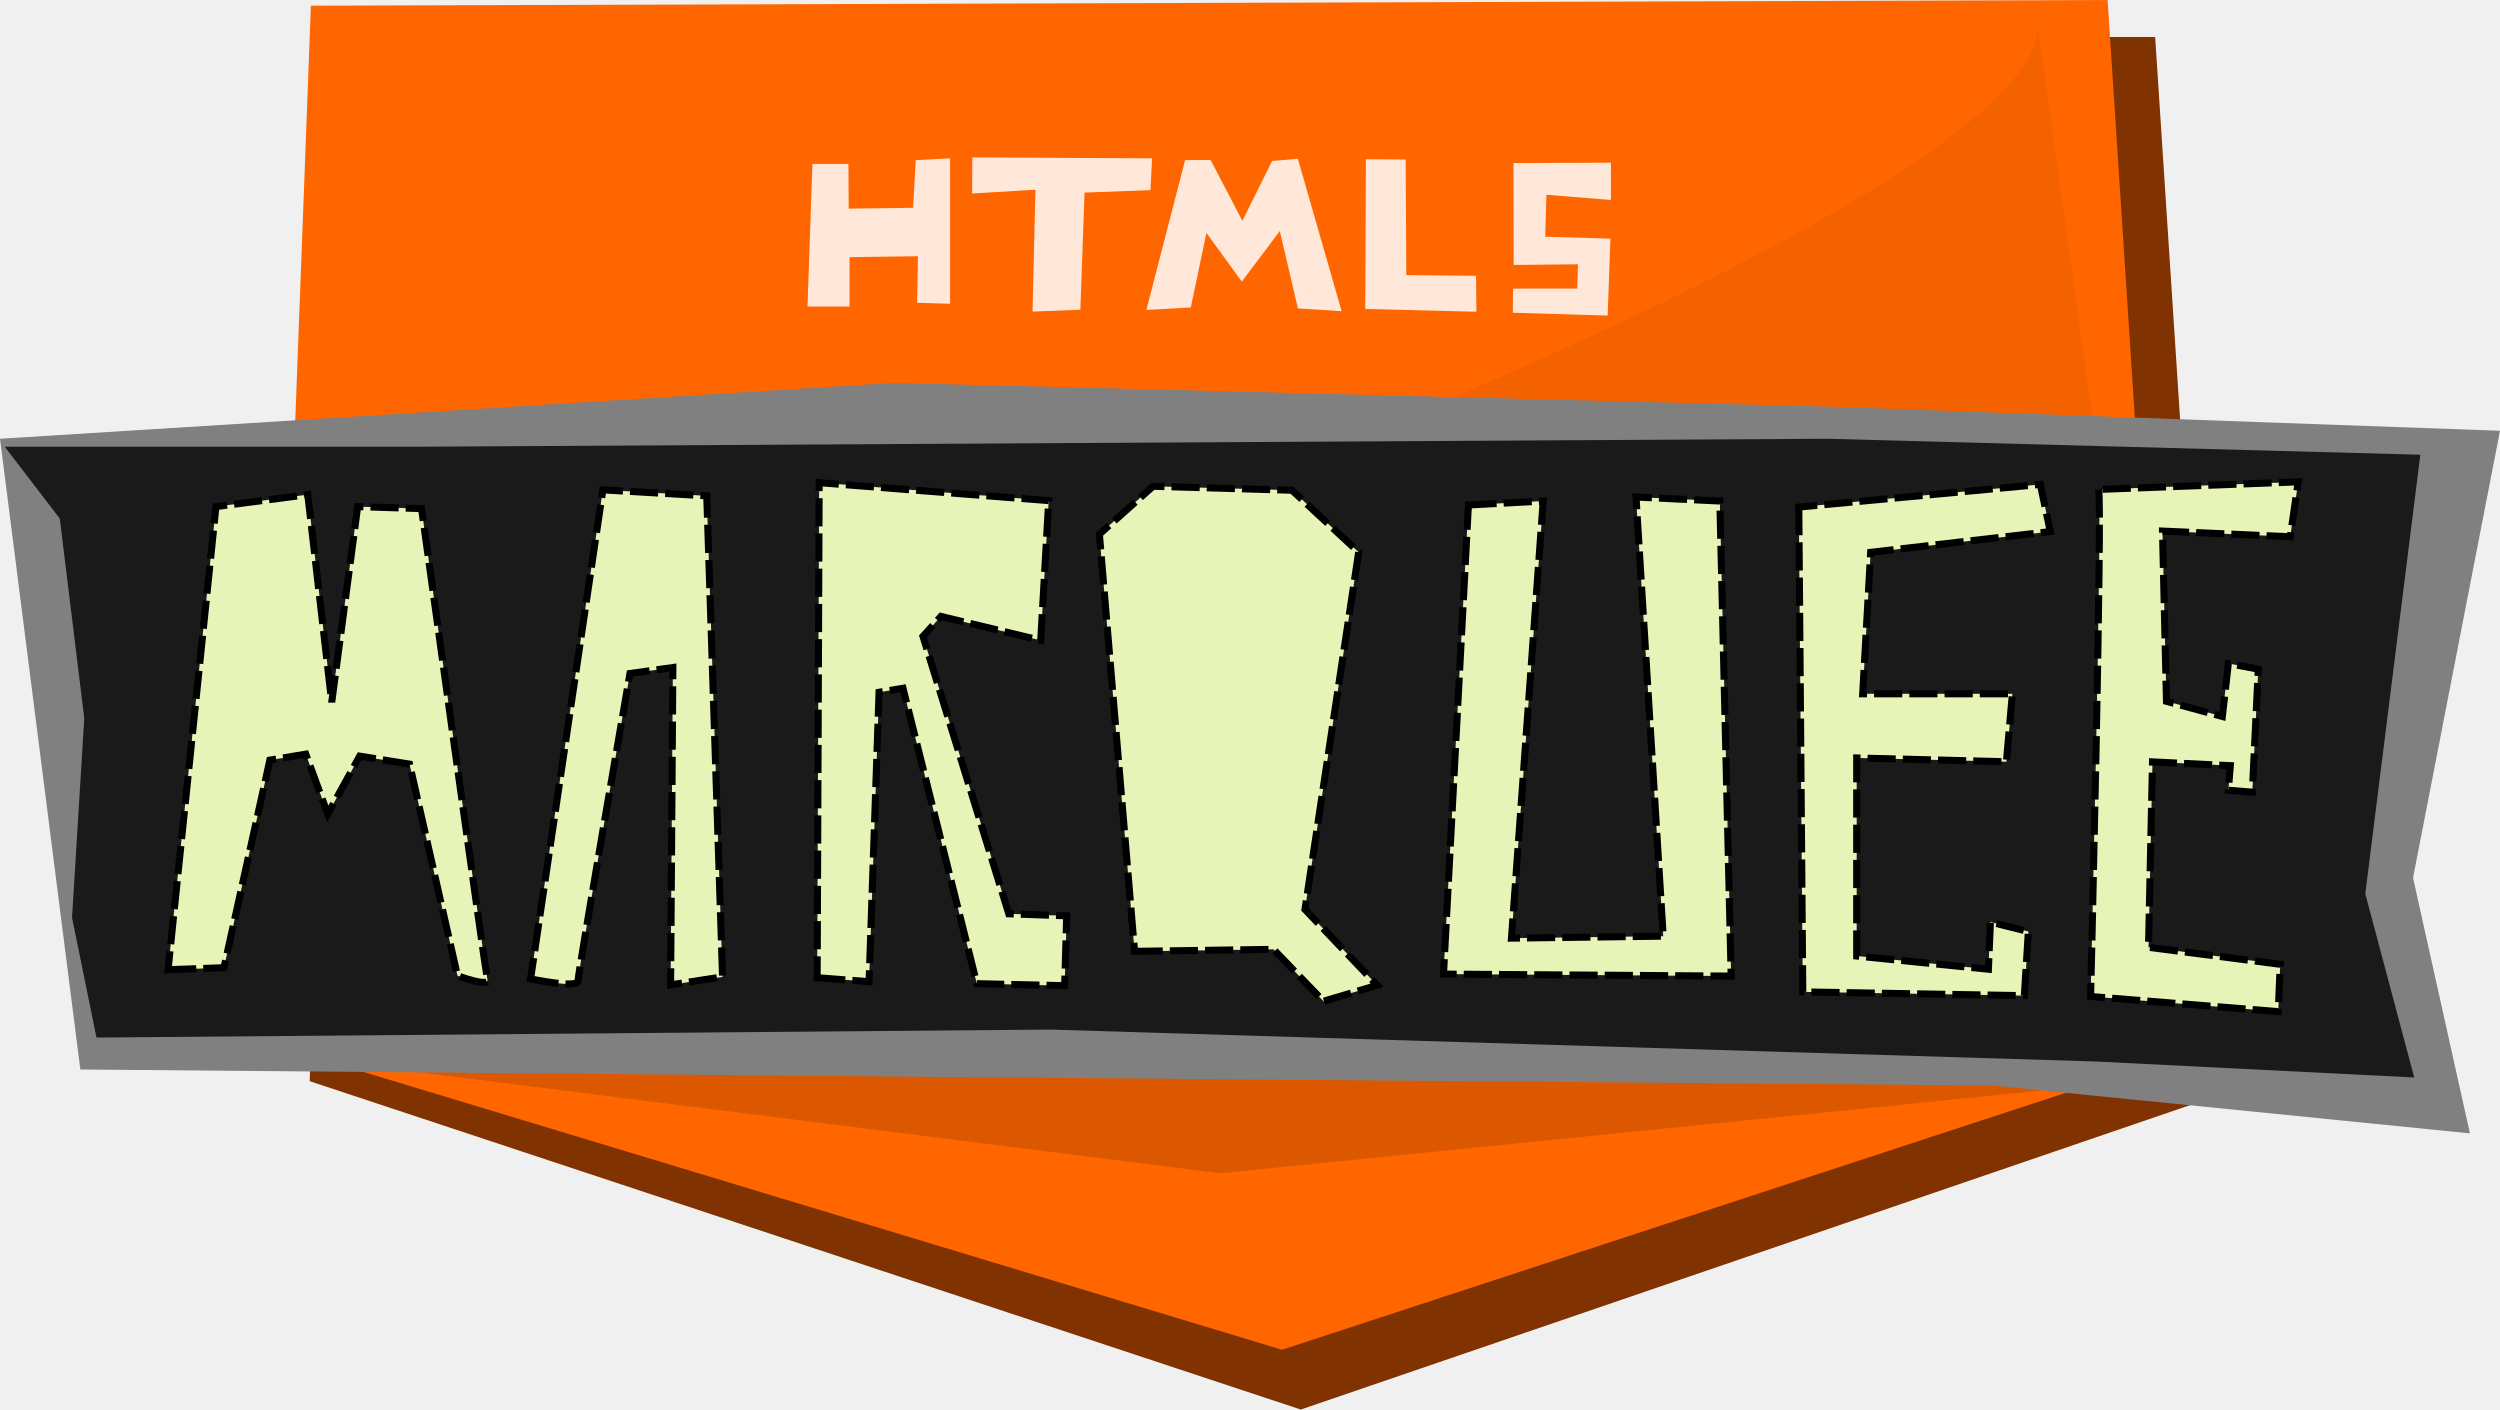
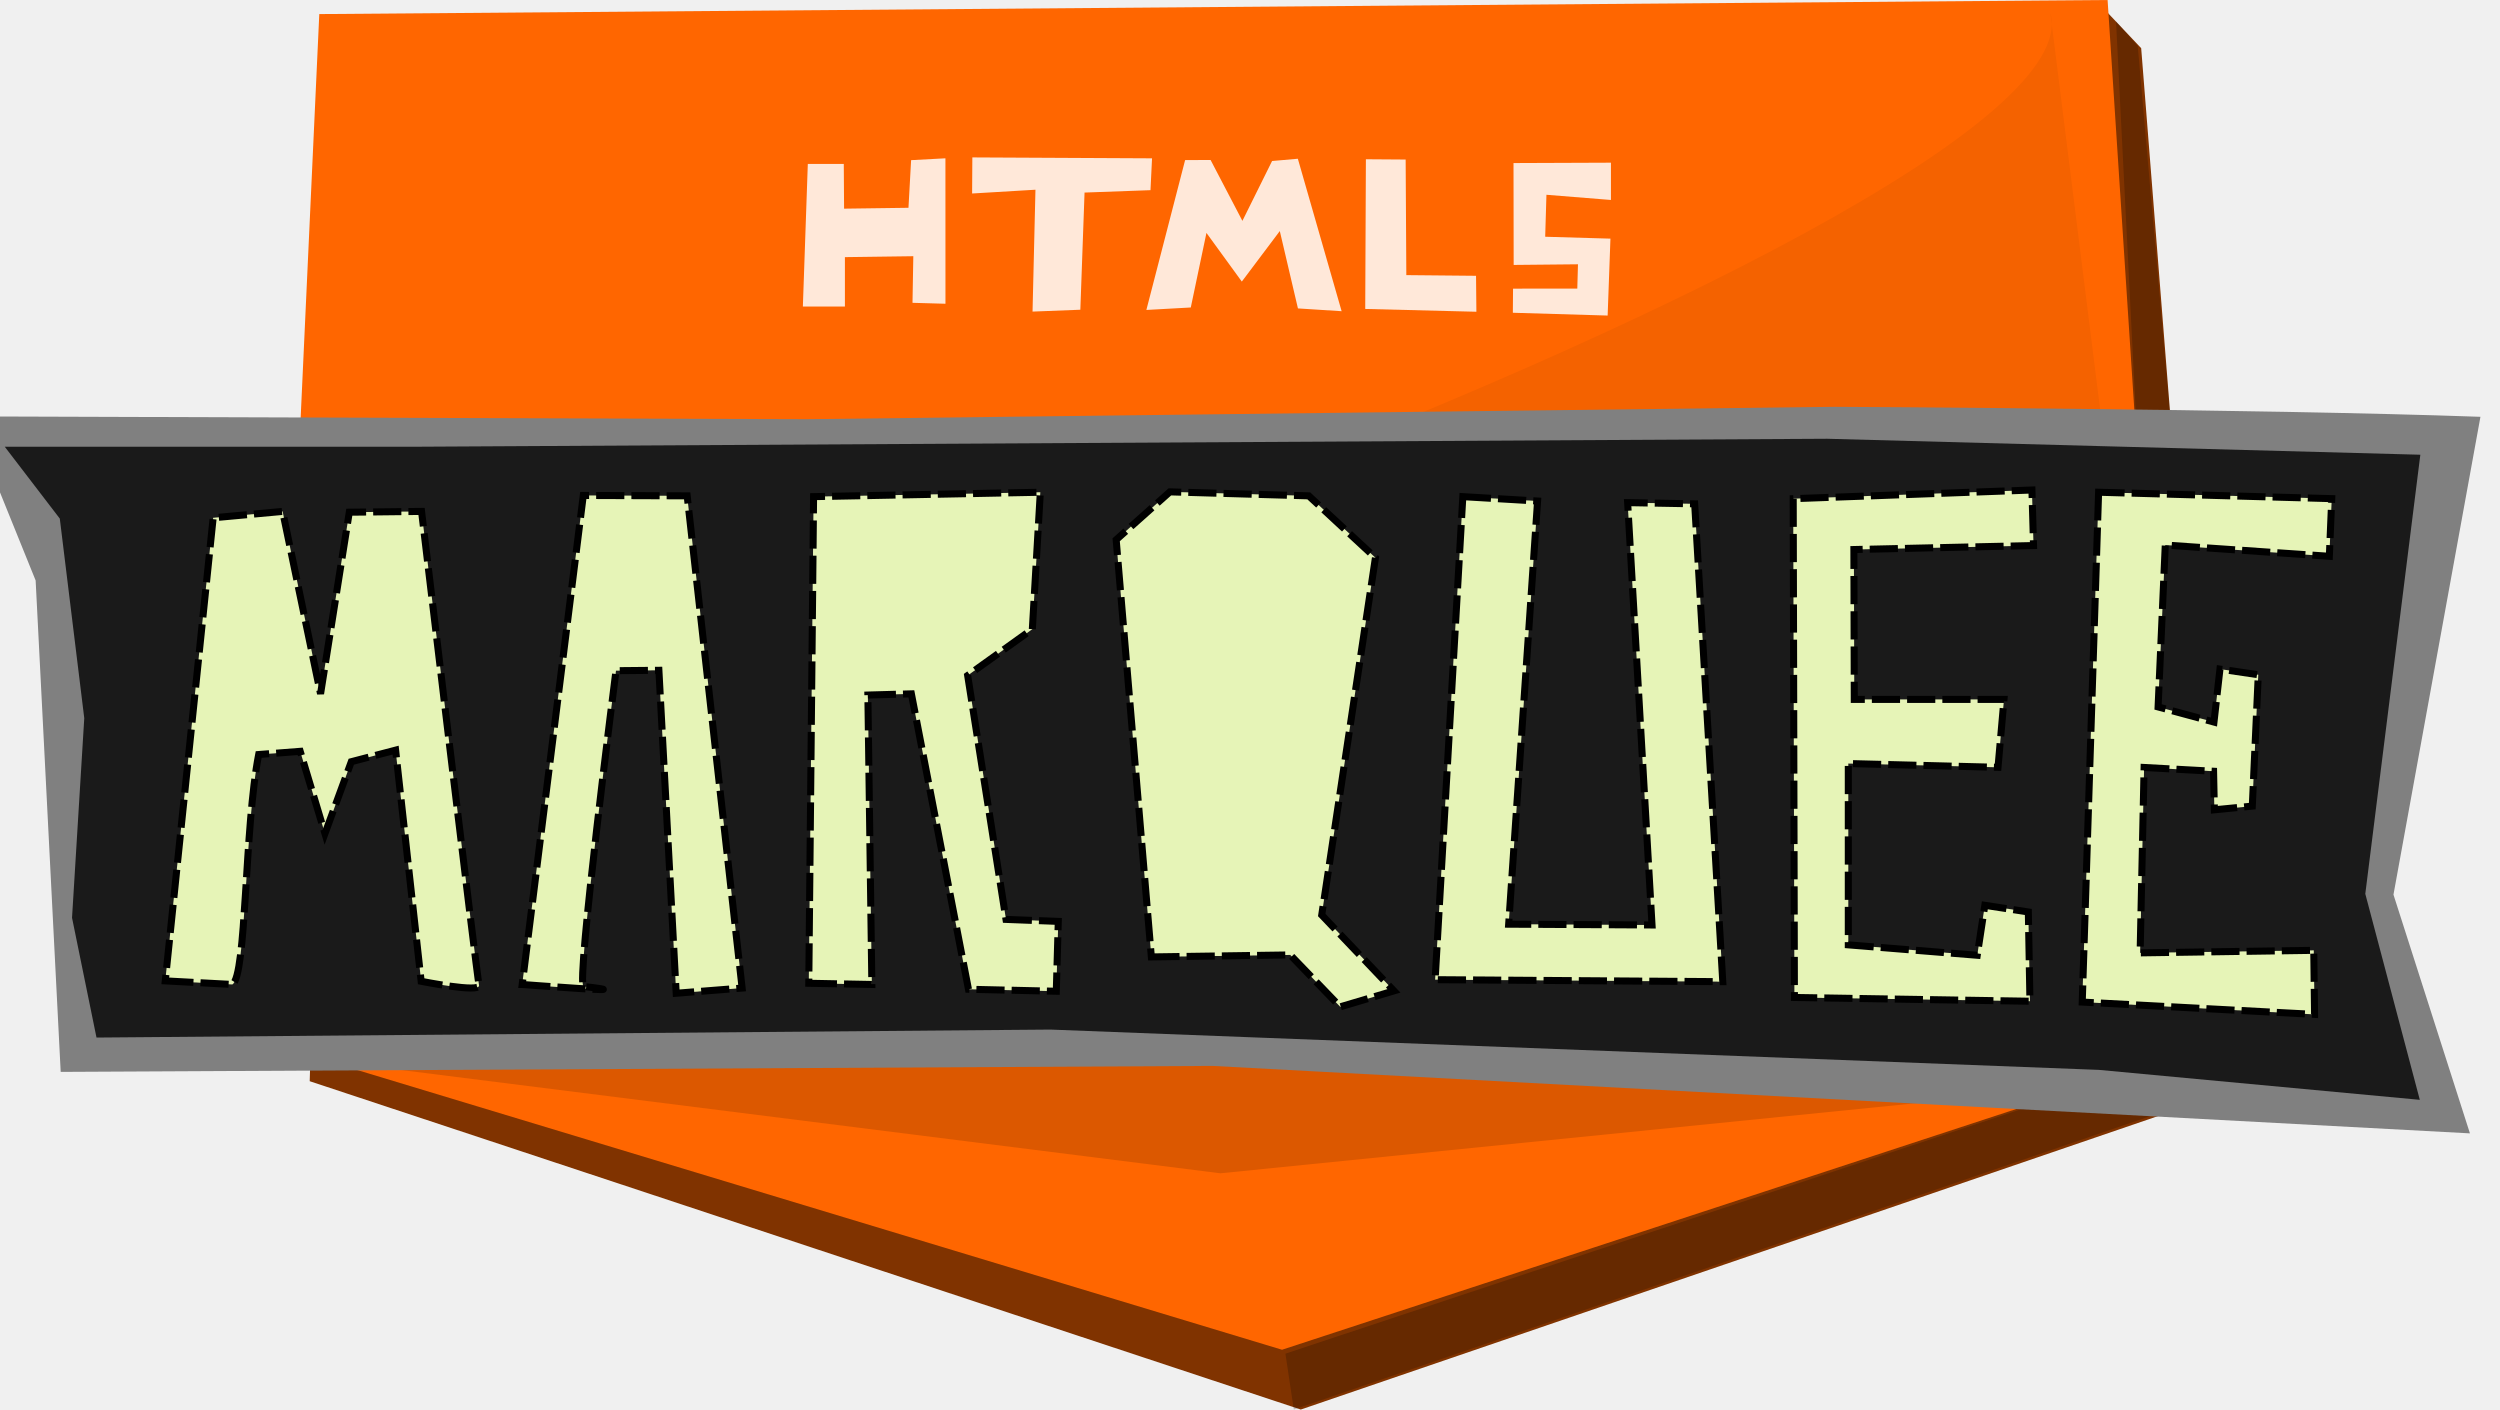
<svg xmlns="http://www.w3.org/2000/svg" width="447.321" height="252.208" id="svg2" version="1.1">
  <defs id="defs4" />
  <g id="layer1" transform="translate(-108.7861,-301.7127)">
    <g id="g3828" transform="matrix(1.062197,0,0,0.9889952,-37.4571,-21.33359)">
-       <path id="path2985-0" d="m 194.829,333.338 305.89,10e-6 11.609,191.135 L 356.797,581.655 189.851,522.252 z" style="fill:#803300;stroke:none" />
-       <path id="path2985" d="M 190.052,327.671 492.706,326.641 504.314,517.776 353.639,570.837 183.456,515.555 z" style="fill:#ff6600;stroke:none" />
-       <path id="path3795" d="m 480.714,329.505 24.286,187.143 -325.714,-57.143 c 12.857,22.687 311.429,-91.429 301.429,-130 z" style="fill:#000000;fill-opacity:0.046;stroke:none" />
+       <path id="path2985-0" d="m 194.829,333.338 297.305,-5.056 6.231,7.078 13.962,189.113 L 356.797,581.655 189.851,522.252 z" style="fill:#803300;stroke:none" />
+       <path id="path2985" d="M 191.464,329.188 492.706,326.641 504.314,517.776 353.639,570.837 183.456,515.555 z" style="fill:#ff6600;stroke:none" />
+       <path id="path3795" d="M 483.068,328.999 505,516.648 179.286,459.505 c 12.857,22.687 313.782,-91.934 303.782,-130.506 z" style="fill:#000000;fill-opacity:0.046;stroke:none" />
    </g>
+     <path style="fill:#000000;fill-opacity:0.207;stroke:none" d="m 230,242.208 1.5,10 L 398.864,194.867 382.5,8.208 378.619,3.821 388,189.708 z" id="path3004" transform="translate(108.7861,301.7127)" />
    <g id="g3834" transform="translate(-10.71429,2.142859)">
      <path id="path3793" d="m 167.857,488.076 170,21.429 184.286,-18.571 -244.286,-60 z" style="fill:#000000;fill-opacity:0.138;stroke:none" />
-       <path id="path3755-0" d="m 119.5,378.076 14.377,112.857 164.983,1.429 177.111,1.429 85.471,8.571 -10.182,-45.714 15.562,-80 -118.996,-4.286 -168.478,-4.286 z" style="fill:#808080;stroke:none" />
-       <path id="path3755" d="m 130.2,392.362 4.377,35.714 -2.188,35.714 4.377,21.429 170.697,-1.429 187.111,5.714 56.899,2.857 -8.754,-32.857 9.848,-78.571 -106.139,-2.857 -252.764,1.429 -73.312,0 z" style="fill:#1a1a1a;stroke:none" />
+       <path id="path3755-0" d="m 114,374.076 11.877,29.357 4.483,87.929 206.111,-1.071 224.971,12.071 -13.682,-42.714 15.562,-85.5 c -39.665,-1.429 -115.496,-1.786 -115.496,-1.786 l -183.978,2.214 z" style="fill:#808080;stroke:none" />
+       <path id="path3755" d="m 130.2,392.362 4.377,35.714 -2.188,35.714 4.377,21.429 170.697,-1.429 187.611,7.214 57.399,5.357 -9.754,-36.857 9.848,-78.571 -106.139,-2.857 -252.764,1.429 -73.312,0 z" style="fill:#1a1a1a;stroke:none" />
    </g>
-     <g id="g3895">
-       <path id="path3805" d="m 138.857,475.219 10,-0.357 8.214,-37.143 6.429,-1.071 3.929,10.714 5.714,-10.357 8.929,1.429 8.571,37.857 c 0,0 5.714,2.143 5.357,0.714 -0.357,-1.429 -11.786,-84.286 -11.786,-84.286 l -11.429,-0.357 -4.643,35 -4.286,-37.143 -16.429,2.143 z" style="fill:#e6f4b7;fill-opacity:1;stroke:#000000;stroke-width:1.261;stroke-linecap:butt;stroke-linejoin:miter;stroke-miterlimit:4;stroke-opacity:1;stroke-dasharray:5.045, 1.261;stroke-dashoffset:0" />
-       <path id="path3807" d="m 203.723,476.862 c 0,0 8.486,1.786 8.486,0.357 0,-1.429 9.294,-55 9.294,-55 l 7.678,-1.071 -0.404,56.786 9.294,-1.429 -2.829,-86.071 -18.589,-1.071 z" style="fill:#e6f4b7;fill-opacity:1;stroke:#000000;stroke-width:1.261;stroke-linecap:butt;stroke-linejoin:miter;stroke-miterlimit:4;stroke-opacity:1;stroke-dasharray:5.045, 1.261;stroke-dashoffset:0" />
-       <path id="path3809" d="m 255,476.648 9.286,0.714 1.786,-51.786 4.286,-0.714 13.214,52.857 15.714,0.357 0.357,-12.5 -10.357,-0.357 -15.357,-49.643 3.214,-3.571 17.857,4.286 1.429,-25 -41.071,-3.214 z" style="fill:#e6f4b7;fill-opacity:1;stroke:#000000;stroke-width:1.261;stroke-linecap:butt;stroke-linejoin:miter;stroke-miterlimit:4;stroke-opacity:1;stroke-dasharray:5.045, 1.261;stroke-dashoffset:0" />
-       <path id="path3811" d="m 311.796,471.934 24.852,-0.357 8.947,9.286 9.609,-2.857 -12.923,-13.571 9.609,-63.929 -11.929,-11.071 -24.852,-0.714 -9.609,8.571 z" style="fill:#e6f4b7;fill-opacity:1;stroke:#000000;stroke-width:1.261;stroke-linecap:butt;stroke-linejoin:miter;stroke-miterlimit:4;stroke-opacity:1;stroke-dasharray:5.045, 1.261;stroke-dashoffset:0" />
-       <path id="path3813" d="m 371.529,392.076 13.373,-0.714 -5.673,78.214 27.151,-0.357 -4.863,-78.571 14.994,0.714 2.026,85 -51.466,-0.357 z" style="fill:#e6f4b7;fill-opacity:1;stroke:#000000;stroke-width:1.261;stroke-linecap:butt;stroke-linejoin:miter;stroke-miterlimit:4;stroke-opacity:1;stroke-dasharray:5.045, 1.261;stroke-dashoffset:0" />
-       <path id="path3815" d="m 430.643,392.442 0.714,86.745 39.643,0.675 0.714,-11.476 -6.786,-1.688 -0.357,8.438 -23.571,-2.363 0,-35.441 26.786,0.675 1.071,-12.151 -26.786,0 1.429,-25.315 32.143,-3.713 -1.786,-8.438 z" style="fill:#e6f4b7;fill-opacity:1;stroke:#000000;stroke-width:1.261;stroke-linecap:butt;stroke-linejoin:miter;stroke-miterlimit:4;stroke-opacity:1;stroke-dasharray:5.045, 1.261;stroke-dashoffset:0" />
-       <path id="path3817" d="m 484.286,389.288 c 0.714,2.37 -1.429,90.723 -1.429,90.723 l 33.571,2.708 0.357,-8.463 -23.571,-3.047 0.714,-33.175 13.929,0.677 -0.357,4.401 4.286,0.339 1.071,-22.004 -5.357,-1.016 -1.071,9.479 -10,-2.708 -0.714,-30.467 22.857,1.016 L 520,387.934 z" style="fill:#e6f4b7;fill-opacity:1;stroke:#000000;stroke-width:1.261;stroke-linecap:butt;stroke-linejoin:miter;stroke-miterlimit:4;stroke-opacity:1;stroke-dasharray:5.045, 1.261;stroke-dashoffset:0" />
+     <g id="g3895" transform="translate(-1.5,1)">
+       <path id="path3805" d="m 139.857,476.219 12,0.643 c 2.571,-1.527 2.143,-28.095 4.714,-41.143 L 164,435.148 l 4.429,14.714 4.714,-12.857 7.929,-2.071 4.571,41.357 c 0,0 10.714,2.143 10.357,0.714 -0.357,-1.429 -10.286,-84.786 -10.286,-84.786 l -12.929,0.143 -5.143,32.5 -6.786,-32.643 -12.429,1.143 z" style="fill:#e6f4b7;fill-opacity:1;stroke:#000000;stroke-width:1.261;stroke-linecap:butt;stroke-linejoin:miter;stroke-miterlimit:4;stroke-opacity:1;stroke-dasharray:5.045, 1.261;stroke-dashoffset:0" />
+       <path id="path3807" d="m 203.723,476.862 c 0.005,0 23.157,1.786 10.986,0.357 -1.419,-0.167 5.794,-56.5 5.794,-56.5 l 7.678,-0.071 3.096,57.786 11.794,-0.929 -9.829,-88.071 -18.589,-0.071 z" style="fill:#e6f4b7;fill-opacity:1;stroke:#000000;stroke-width:1.261;stroke-linecap:butt;stroke-linejoin:miter;stroke-miterlimit:4;stroke-opacity:1;stroke-dasharray:5.045, 1.261;stroke-dashoffset:0" />
+       <path id="path3809" d="m 255,476.648 11.286,0.214 -0.714,-51.786 7.786,-0.214 10.214,52.857 15.714,0.357 0.357,-12.5 -9.357,-0.357 -6.857,-43.643 11.571,-8.286 1.429,-24.5 -40.571,0.786 z" style="fill:#e6f4b7;fill-opacity:1;stroke:#000000;stroke-width:1.261;stroke-linecap:butt;stroke-linejoin:miter;stroke-miterlimit:4;stroke-opacity:1;stroke-dasharray:5.045, 1.261;stroke-dashoffset:0" />
+       <path id="path3811" d="m 316.296,471.934 24.852,-0.357 8.947,9.286 9.609,-2.857 -12.923,-13.571 9.609,-63.929 -11.929,-11.071 -24.852,-0.714 L 310,397.291 z" style="fill:#e6f4b7;fill-opacity:1;stroke:#000000;stroke-width:1.261;stroke-linecap:butt;stroke-linejoin:miter;stroke-miterlimit:4;stroke-opacity:1;stroke-dasharray:5.045, 1.261;stroke-dashoffset:0" />
+       <path id="path3813" d="m 372.029,389.576 13.373,0.786 -5.173,75.714 25.651,0.143 -4.363,-75.571 11.994,0.214 5.026,85.5 -51.466,-0.357 z" style="fill:#e6f4b7;fill-opacity:1;stroke:#000000;stroke-width:1.261;stroke-linecap:butt;stroke-linejoin:miter;stroke-miterlimit:4;stroke-opacity:1;stroke-dasharray:5.045, 1.261;stroke-dashoffset:0" />
+       <path id="path3815" d="m 431.143,389.942 0.214,89.245 42.143,0.675 -0.286,-15.976 -7.786,-1.188 -1.357,8.938 -23.071,-1.863 0,-32.441 26.786,0.675 1.071,-12.151 -26.786,0 -0.071,-26.815 32.143,-0.713 -0.286,-9.938 z" style="fill:#e6f4b7;fill-opacity:1;stroke:#000000;stroke-width:1.261;stroke-linecap:butt;stroke-linejoin:miter;stroke-miterlimit:4;stroke-opacity:1;stroke-dasharray:5.045, 1.261;stroke-dashoffset:0" />
+       <path id="path3817" d="m 485.786,388.788 -2.929,91.223 41.571,2.208 -0.143,-11.463 -31.071,0.453 0.714,-33.175 12.429,0.677 0.143,6.901 6.786,-0.661 1.071,-23.504 -6.857,-1.016 -1.071,9.479 -10,-2.708 1.286,-28.967 29.357,2.016 0.429,-10.317 z" style="fill:#e6f4b7;fill-opacity:1;stroke:#000000;stroke-width:1.261;stroke-linecap:butt;stroke-linejoin:miter;stroke-miterlimit:4;stroke-opacity:1;stroke-dasharray:5.045, 1.261;stroke-dashoffset:0" />
    </g>
    <g id="g3930" transform="translate(-3.030458,-3.030458)">
-       <path id="path3904" d="m 257.185,334.075 -0.885,25.518 7.522,0 0,-8.84 12.241,-0.167 -0.147,8.339 5.899,0.167 -0.006,-26.023 -6.141,0.329 -0.472,8.524 -11.522,0.158 -0.053,-8.001 z" style="fill:#ffffff;fill-opacity:0.848;stroke:none" />
+       <path id="path3904" d="m 256.357,334.075 -0.885,25.518 7.522,0 0,-8.84 12.241,-0.167 -0.147,8.339 5.899,0.167 -0.006,-26.023 -6.141,0.329 -0.472,8.524 -11.522,0.158 -0.053,-8.001 z" style="fill:#ffffff;fill-opacity:0.848;stroke:none" />
      <path id="path3906" d="m 400.058,333.851 0,6.671 -11.539,-0.928 -0.224,7.51 11.675,0.338 -0.501,13.762 -16.961,-0.5 0.035,-4.315 11.498,-0.009 0.118,-4.349 -11.504,0.116 -0.029,-18.228 z" style="fill:#ffffff;fill-opacity:0.848;stroke:none" />
      <path id="path3908" d="m 351.872,360.427 -7.817,-0.5 -3.245,-13.843 -6.797,9.04 -6.329,-8.707 -2.802,13.343 -7.947,0.441 6.932,-26.811 4.557,-0.024 5.694,10.896 5.311,-10.711 4.609,-0.404 z" style="fill:#ffffff;fill-opacity:0.848;stroke:none" />
      <path id="path3910" d="m 285.797,332.908 -0.041,6.458 11.333,-0.676 -0.522,21.806 8.554,-0.334 0.752,-20.964 11.799,-0.428 0.277,-5.697 z" style="fill:#ffffff;fill-opacity:0.848;stroke:none" />
      <path id="path3906-1" d="m 363.328,333.289 0.12,20.681 12.473,0.122 0.063,6.431 -19.889,-0.5 0.118,-26.785 z" style="fill:#ffffff;fill-opacity:0.848;stroke:none" />
    </g>
  </g>
</svg>
